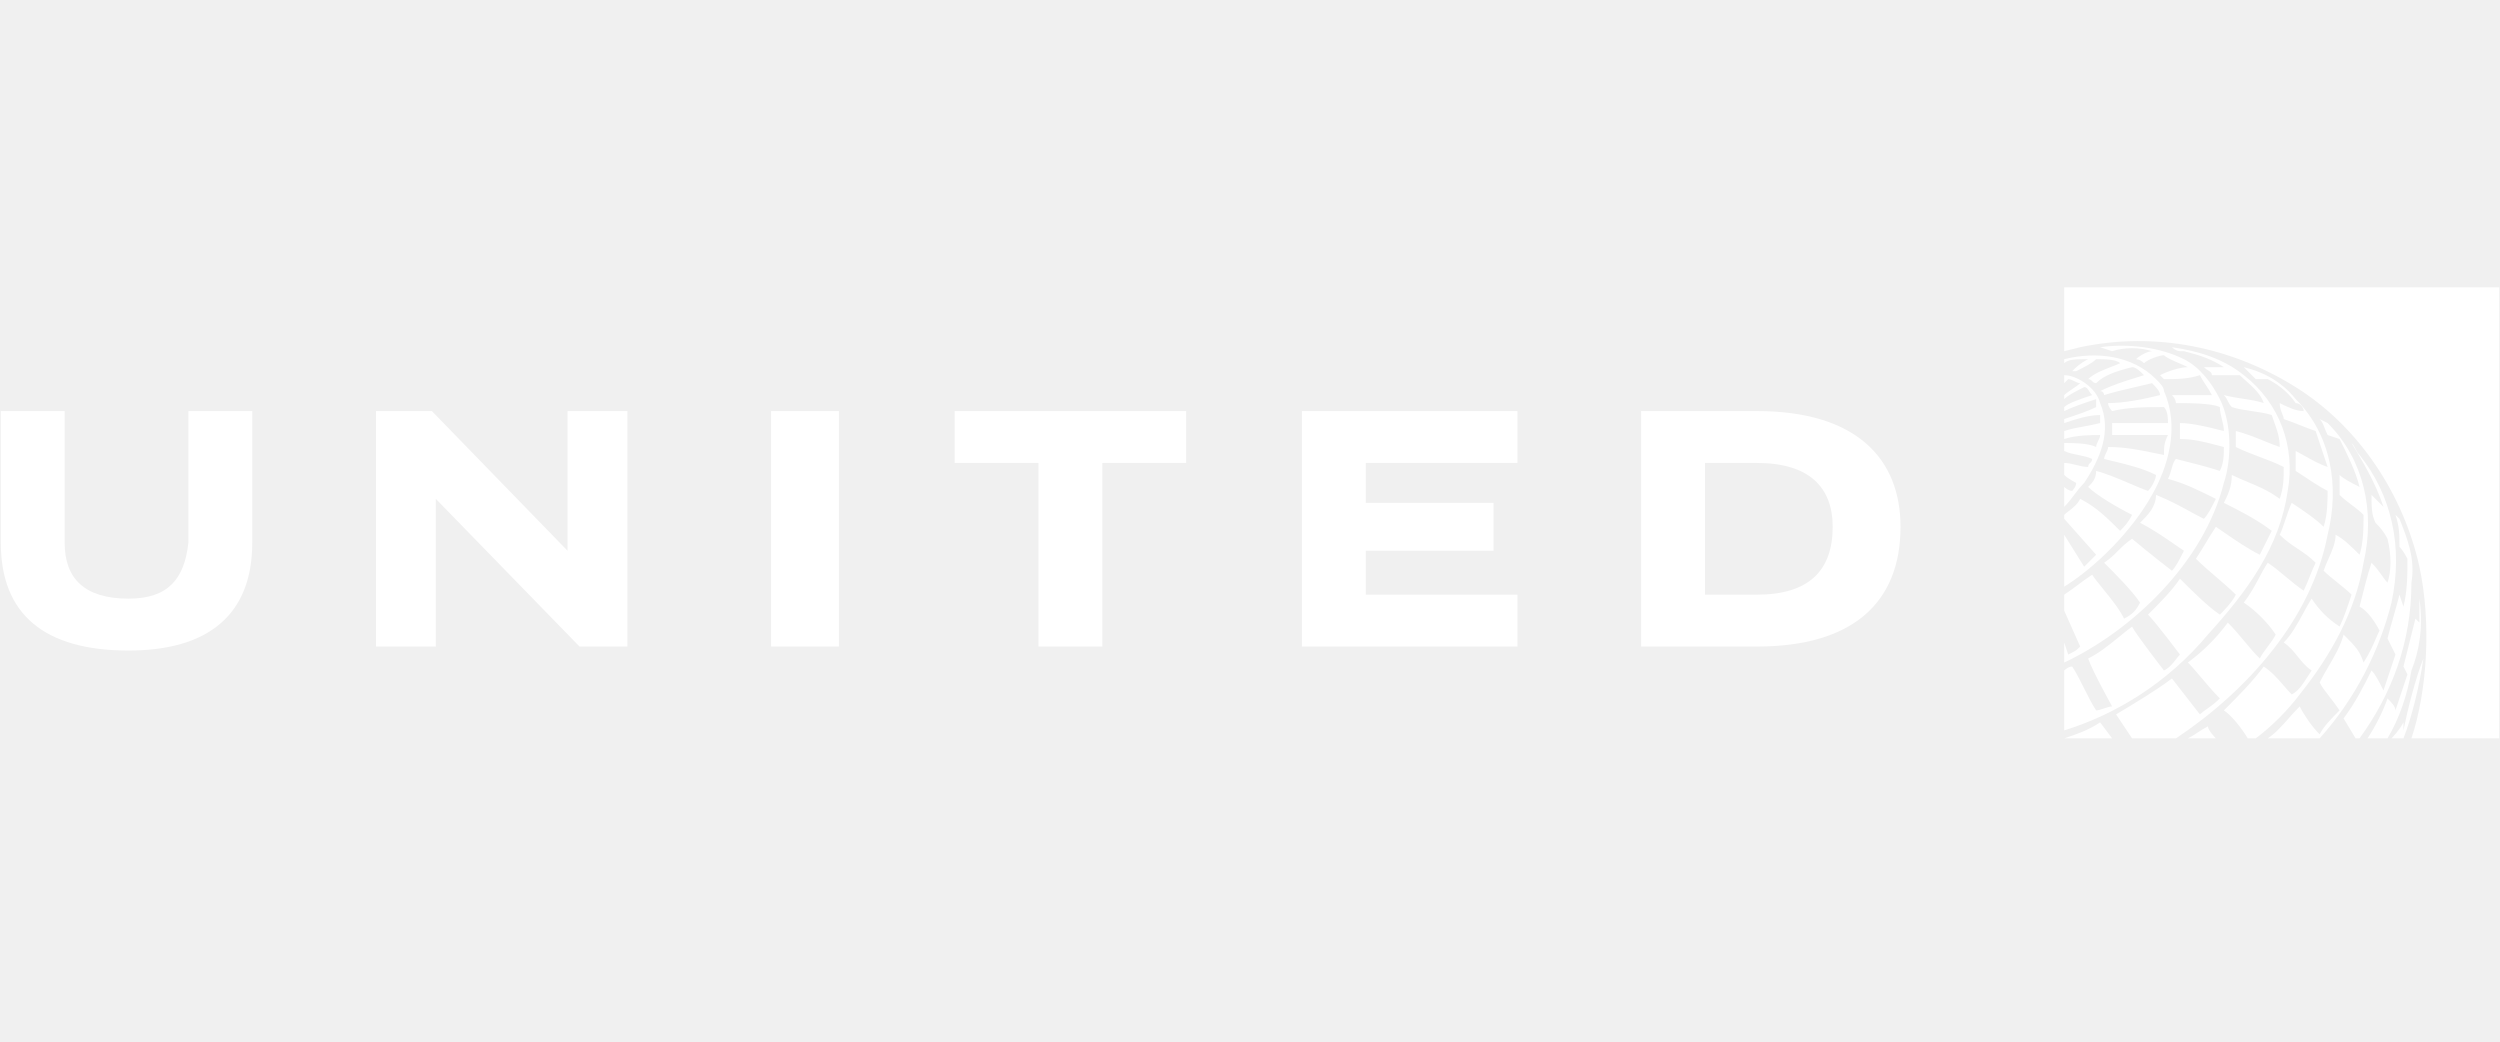
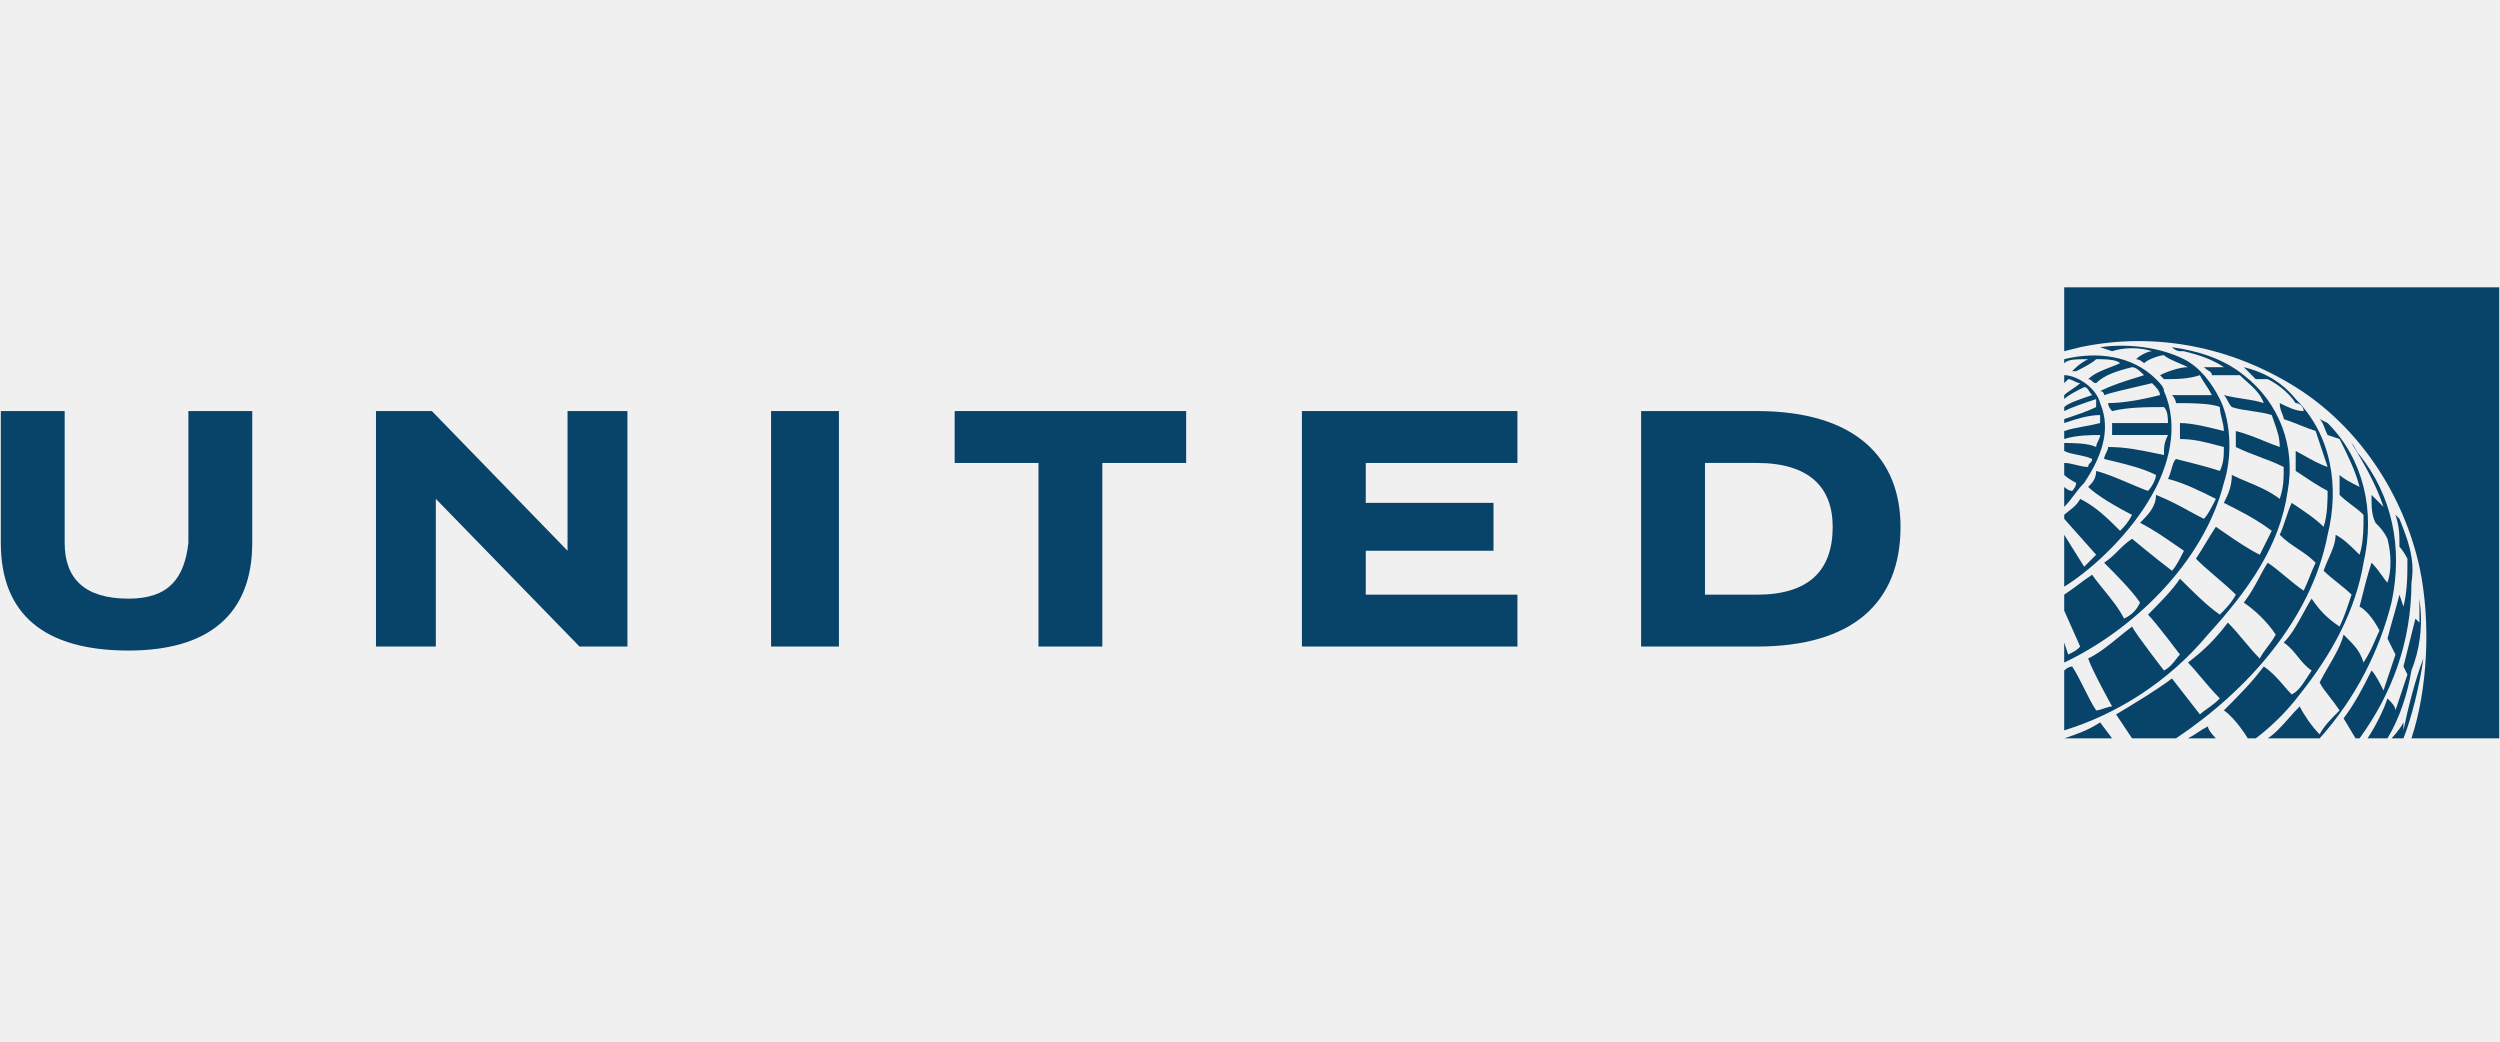
<svg xmlns="http://www.w3.org/2000/svg" width="120" height="50" viewBox="0 0 120 50" fill="none">
-   <path d="M119.963 13.793V35.441H115.749C116.515 33.142 116.707 29.885 116.132 27.203C115.366 23.755 113.258 20.498 110.193 18.582C107.128 16.666 103.488 15.9 99.848 16.666L99.082 16.858V13.793H119.963Z" fill="white" />
-   <path d="M104.829 17.241C103.68 16.666 102.147 16.475 100.806 16.666L101.381 16.858C101.956 16.666 102.722 16.666 103.297 16.858C103.105 16.858 102.722 17.05 102.53 17.241C102.53 17.241 102.722 17.241 102.913 17.433C103.105 17.241 103.68 17.05 103.871 17.05C103.999 17.177 104.297 17.305 104.595 17.433C104.744 17.497 104.893 17.561 105.021 17.624C104.638 17.624 104.063 17.816 103.68 18.008L103.871 18.199C104.446 18.199 105.021 18.199 105.595 18.008C105.691 18.199 105.787 18.343 105.883 18.486C105.979 18.63 106.074 18.774 106.17 18.965H104.254C104.446 19.157 104.446 19.349 104.446 19.349C105.021 19.349 106.17 19.349 106.553 19.54C106.553 19.732 106.601 19.923 106.649 20.115C106.697 20.306 106.745 20.498 106.745 20.689C105.979 20.498 105.212 20.306 104.638 20.306V21.073C105.272 21.073 105.776 21.204 106.365 21.358C106.488 21.39 106.613 21.423 106.745 21.456C106.745 21.839 106.745 22.222 106.553 22.605C105.979 22.414 105.212 22.222 104.446 22.03C104.338 22.138 104.291 22.306 104.237 22.5C104.194 22.652 104.147 22.82 104.063 22.988C104.829 23.18 105.595 23.563 106.362 23.946C106.17 24.329 105.979 24.712 105.787 24.904C105.532 24.776 105.297 24.649 105.063 24.521C104.595 24.265 104.127 24.01 103.488 23.755C103.488 24.329 103.105 24.712 102.722 25.096C103.307 25.388 103.893 25.793 104.393 26.138C104.547 26.245 104.693 26.346 104.829 26.437C104.638 26.82 104.446 27.203 104.254 27.395C103.488 26.82 102.339 25.862 102.339 25.862C102.051 26.053 101.86 26.245 101.668 26.437C101.477 26.628 101.285 26.82 100.998 27.011C101.572 27.586 102.339 28.352 102.722 28.927C102.53 29.31 102.339 29.502 101.956 29.693C101.715 29.212 101.324 28.731 100.971 28.298C100.761 28.041 100.566 27.8 100.423 27.586C100.136 27.778 99.944 27.921 99.752 28.065C99.561 28.209 99.369 28.352 99.082 28.544V29.31L99.848 31.034C99.657 31.226 99.657 31.226 99.274 31.418L99.082 30.843V31.801C102.339 30.268 105.787 27.011 106.745 23.18C107.128 22.03 107.128 20.306 106.553 19.157C106.17 18.391 105.595 17.624 104.829 17.241Z" fill="white" />
-   <path d="M104.254 16.666C104.446 16.858 104.638 16.858 104.638 16.858H104.829C105.595 17.05 106.17 17.241 106.745 17.624H105.787C105.86 17.698 105.933 17.743 105.996 17.781C106.097 17.844 106.17 17.889 106.17 18.008H107.511C107.604 18.101 107.708 18.194 107.816 18.289C108.151 18.588 108.515 18.913 108.661 19.349C108.349 19.245 108.038 19.197 107.697 19.145C107.407 19.101 107.096 19.053 106.745 18.965C106.841 19.061 106.889 19.157 106.936 19.253C106.984 19.349 107.032 19.444 107.128 19.54C107.415 19.636 107.751 19.684 108.086 19.732C108.421 19.78 108.756 19.828 109.044 19.923C109.084 20.043 109.124 20.155 109.162 20.262C109.307 20.666 109.427 21.001 109.427 21.456C109.213 21.384 108.972 21.287 108.715 21.182C108.282 21.006 107.801 20.81 107.32 20.689V21.456C107.703 21.647 108.086 21.791 108.469 21.935C108.852 22.078 109.235 22.222 109.618 22.414C109.618 22.988 109.618 23.372 109.427 23.946C108.916 23.563 108.405 23.35 107.894 23.137C107.639 23.031 107.383 22.924 107.128 22.797C107.128 23.372 106.936 23.755 106.745 24.138C107.511 24.521 108.277 24.904 109.044 25.479L108.469 26.628C107.884 26.335 107.298 25.931 106.798 25.586C106.644 25.479 106.497 25.378 106.362 25.287C106.17 25.575 106.026 25.814 105.883 26.053C105.739 26.293 105.595 26.532 105.404 26.82C105.691 27.107 106.026 27.395 106.362 27.682C106.697 27.969 107.032 28.257 107.32 28.544C107.128 28.927 106.745 29.31 106.553 29.502C105.979 29.119 105.212 28.352 104.638 27.778C104.254 28.352 103.68 28.927 103.105 29.502C103.488 29.885 104.638 31.418 104.638 31.418C104.58 31.476 104.522 31.551 104.458 31.634C104.312 31.823 104.138 32.05 103.871 32.184C103.871 32.184 102.53 30.46 102.339 30.076C102.102 30.254 101.883 30.432 101.671 30.605C101.198 30.989 100.761 31.345 100.231 31.609C100.423 32.184 101.381 33.908 101.381 33.908C101.285 33.908 101.141 33.956 100.998 34.004C100.854 34.052 100.71 34.099 100.615 34.099C100.423 33.812 100.231 33.429 100.04 33.046C99.848 32.663 99.657 32.28 99.465 31.992C99.274 31.992 99.082 32.184 99.082 32.184V35.057C101.572 34.291 104.063 32.758 105.979 30.46C107.894 28.352 109.427 26.245 109.81 23.563C110.193 21.456 109.427 19.349 107.703 18.008C106.745 17.241 105.595 16.858 104.254 16.666Z" fill="white" />
-   <path d="M103.488 18.199C102.339 17.05 100.615 16.858 99.082 17.241V17.433C99.274 17.241 99.657 17.241 100.231 17.241C99.848 17.433 99.657 17.624 99.465 17.816H99.657C100.04 17.624 100.423 17.433 100.615 17.241C100.998 17.241 101.572 17.241 101.764 17.433C101.648 17.491 101.497 17.549 101.332 17.612C100.952 17.758 100.499 17.932 100.231 18.199C100.327 18.199 100.375 18.247 100.423 18.295C100.471 18.343 100.519 18.391 100.615 18.391C100.998 18.008 101.572 17.816 102.339 17.624C102.53 17.624 102.722 17.816 102.913 18.008C102.778 18.053 102.631 18.098 102.477 18.146C101.977 18.3 101.392 18.481 100.806 18.774C100.998 18.774 100.998 18.965 100.998 18.965C101.381 18.838 101.934 18.71 102.488 18.582C102.764 18.518 103.041 18.454 103.297 18.391C103.488 18.582 103.68 18.774 103.68 18.965C102.913 19.157 101.956 19.349 101.189 19.349C101.189 19.54 101.381 19.732 101.381 19.732C102.147 19.54 103.105 19.54 103.871 19.54C104.063 19.732 104.063 20.115 104.063 20.306H101.381V20.881H104.063C103.871 21.264 103.871 21.456 103.871 21.839C103.732 21.811 103.597 21.783 103.465 21.756L103.463 21.756C102.686 21.596 102.007 21.456 101.189 21.456C101.189 21.552 101.141 21.647 101.094 21.743C101.046 21.839 100.998 21.935 100.998 22.03C101.121 22.061 101.249 22.092 101.38 22.124L101.384 22.125C102.07 22.289 102.846 22.476 103.488 22.797C103.488 22.988 103.297 23.372 103.105 23.563C102.883 23.489 102.576 23.358 102.238 23.214C101.7 22.985 101.085 22.723 100.615 22.605C100.615 22.988 100.423 23.18 100.231 23.372C100.615 23.755 101.572 24.329 102.339 24.712C102.147 25.096 101.956 25.287 101.764 25.479C101.189 24.904 100.615 24.329 99.848 23.946C99.715 24.213 99.488 24.387 99.298 24.533C99.216 24.596 99.14 24.654 99.082 24.712V24.904L100.615 26.628L100.04 27.203L99.082 25.67V28.161C100.615 27.203 102.339 25.479 103.297 23.755C104.063 22.414 104.638 20.498 103.871 18.774C103.871 18.582 103.68 18.391 103.488 18.199Z" fill="white" />
-   <path d="M108.277 18.199H108.852C109.235 18.391 109.81 18.774 110.193 19.349C110.385 19.349 110.576 19.54 110.576 19.732C110.193 19.732 109.81 19.54 109.427 19.349C109.427 19.573 109.493 19.732 109.547 19.863C109.586 19.956 109.618 20.035 109.618 20.115C109.906 20.211 110.145 20.306 110.385 20.402C110.624 20.498 110.864 20.594 111.151 20.689L111.726 22.414C111.325 22.28 110.924 22.053 110.589 21.863C110.443 21.781 110.309 21.705 110.193 21.647V22.605C110.768 22.988 111.343 23.372 111.726 23.563C111.726 23.946 111.726 24.712 111.534 25.287C111.151 24.904 110.576 24.521 110.002 24.138C109.906 24.329 109.81 24.617 109.714 24.904C109.618 25.191 109.523 25.479 109.427 25.67C109.714 25.958 110.002 26.149 110.289 26.341C110.576 26.532 110.864 26.724 111.151 27.011C111.055 27.203 110.959 27.442 110.864 27.682C110.768 27.921 110.672 28.161 110.576 28.352C110.289 28.161 110.002 27.921 109.714 27.682C109.427 27.442 109.14 27.203 108.852 27.011C108.697 27.244 108.573 27.477 108.443 27.723C108.251 28.083 108.045 28.471 107.703 28.927C108.277 29.31 108.852 29.885 109.235 30.46C109.139 30.651 108.996 30.843 108.852 31.034C108.708 31.226 108.565 31.418 108.469 31.609C108.182 31.322 107.942 31.034 107.703 30.747C107.463 30.46 107.224 30.172 106.936 29.885C106.362 30.651 105.787 31.226 105.021 31.801C105.193 31.973 105.404 32.222 105.636 32.497C105.921 32.834 106.237 33.208 106.553 33.525C106.329 33.749 106.104 33.908 105.918 34.039C105.787 34.132 105.675 34.212 105.595 34.291L104.254 32.567C103.488 33.142 102.53 33.716 101.572 34.291L102.339 35.441H104.446C107.894 33.142 110.959 29.693 111.726 25.67C112.3 23.372 111.917 20.881 110.193 19.157C109.427 18.199 108.469 17.816 107.703 17.624L108.277 18.199Z" fill="white" />
-   <path d="M99.082 18.391L99.274 18.199C99.369 18.199 99.465 18.247 99.561 18.295C99.657 18.343 99.752 18.391 99.848 18.391C99.752 18.486 99.609 18.582 99.465 18.678C99.322 18.774 99.178 18.87 99.082 18.965V19.157C99.274 18.965 99.657 18.774 100.04 18.582C100.158 18.582 100.204 18.655 100.266 18.756C100.305 18.819 100.35 18.892 100.423 18.965C99.848 19.157 99.274 19.349 99.082 19.54V19.732C99.465 19.54 100.04 19.349 100.615 19.157L100.615 19.54C100.231 19.732 99.657 19.923 99.082 20.115V20.306C99.657 20.115 100.231 19.923 100.806 19.923V20.306C100.47 20.39 100.208 20.438 99.971 20.48C99.667 20.535 99.405 20.582 99.082 20.689V21.073C99.657 20.881 100.423 20.881 100.806 20.881C100.806 20.977 100.758 21.073 100.71 21.168C100.662 21.264 100.615 21.36 100.615 21.456C100.231 21.264 99.465 21.264 99.082 21.264V21.647C99.274 21.743 99.513 21.791 99.752 21.839C99.992 21.887 100.231 21.935 100.423 22.03C100.423 22.126 100.375 22.174 100.327 22.222C100.279 22.27 100.231 22.318 100.231 22.414C100.04 22.414 99.848 22.366 99.657 22.318C99.465 22.27 99.274 22.222 99.082 22.222V22.797C99.274 22.988 99.657 23.18 99.657 23.18C99.657 23.372 99.465 23.563 99.465 23.563C99.274 23.563 99.082 23.372 99.082 23.372V24.329C99.274 24.138 99.417 23.946 99.561 23.755C99.705 23.563 99.848 23.372 100.04 23.18C100.806 22.03 101.381 20.689 100.806 19.349C100.615 18.582 99.657 18.008 99.082 18.008V18.391Z" fill="white" />
-   <path d="M111.343 20.115C111.461 20.233 111.506 20.352 111.569 20.515C111.607 20.616 111.653 20.735 111.726 20.881L112.3 21.073C112.684 21.839 113.067 22.605 113.258 23.372C112.875 23.18 112.492 22.988 112.3 22.797V23.755C112.492 23.946 112.684 24.09 112.875 24.234C113.067 24.377 113.258 24.521 113.45 24.712C113.45 25.287 113.45 26.053 113.258 26.628C112.875 26.245 112.492 25.862 112.109 25.67C112.109 26.053 111.939 26.437 111.768 26.82C111.683 27.011 111.598 27.203 111.534 27.395C111.726 27.586 111.965 27.778 112.205 27.969C112.444 28.161 112.684 28.352 112.875 28.544C112.684 29.119 112.492 29.693 112.3 30.076C111.726 29.693 111.343 29.31 110.959 28.735C110.828 28.932 110.697 29.174 110.558 29.43C110.292 29.921 109.996 30.465 109.618 30.843C109.906 31.034 110.097 31.274 110.289 31.513C110.48 31.753 110.672 31.992 110.959 32.184C110.892 32.286 110.83 32.381 110.772 32.471C110.502 32.888 110.317 33.176 110.002 33.333C109.88 33.212 109.759 33.072 109.632 32.924C109.357 32.606 109.053 32.254 108.661 31.992C108.086 32.758 107.511 33.333 106.745 34.099C107.32 34.483 107.894 35.441 107.894 35.441H108.277C109.044 34.866 109.81 34.099 110.385 33.333C111.917 31.418 113.067 29.31 113.45 27.011C114.025 24.521 113.45 22.03 111.726 20.306L111.343 20.115Z" fill="white" />
-   <path d="M112.875 21.264C113.45 22.222 114.025 23.18 114.408 24.329L113.833 23.755C113.833 24.329 113.833 24.712 114.025 25.096C114.216 25.287 114.408 25.479 114.599 25.862C114.791 26.628 114.791 27.395 114.599 27.969C114.52 27.89 114.441 27.778 114.348 27.646C114.216 27.46 114.057 27.236 113.833 27.011C113.641 27.586 113.45 28.352 113.258 29.119C113.641 29.31 114.025 29.885 114.216 30.268C114.158 30.384 114.1 30.518 114.037 30.663C113.891 30.999 113.717 31.4 113.45 31.801C113.258 31.226 113.067 31.034 112.492 30.46C112.364 30.971 112.066 31.481 111.768 31.992C111.619 32.248 111.47 32.503 111.343 32.758C111.45 32.974 111.618 33.189 111.813 33.438C111.964 33.632 112.132 33.847 112.3 34.099C111.917 34.483 111.534 34.866 111.343 35.249C110.959 34.866 110.576 34.291 110.385 33.908C110.186 34.107 110.009 34.306 109.84 34.498C109.521 34.858 109.228 35.19 108.852 35.441H111.343C113.067 33.525 114.216 31.226 114.791 28.927C115.366 26.245 114.791 23.755 113.258 21.839C113.162 21.743 113.115 21.647 113.067 21.552C113.019 21.456 112.971 21.36 112.875 21.264Z" fill="white" />
-   <path d="M115.174 26.245C115.366 26.437 115.557 26.82 115.557 26.82C115.557 27.586 115.557 28.352 115.366 29.119L115.174 28.544C115.078 28.927 114.982 29.262 114.887 29.598C114.791 29.933 114.695 30.268 114.599 30.651L114.982 31.418L114.408 33.142C114.216 32.758 114.025 32.375 113.833 32.184C113.45 32.95 113.067 33.716 112.492 34.483L113.067 35.441H113.258C114.791 33.333 115.749 30.843 115.749 27.969C115.94 26.82 115.557 25.862 115.174 24.904L114.982 24.712C115.174 25.287 115.174 25.67 115.174 26.245Z" fill="white" />
-   <path d="M116.132 29.885L115.94 29.693L115.366 31.992L115.557 32.375L114.982 34.099C114.982 33.908 114.791 33.716 114.599 33.525C114.408 34.099 114.025 34.866 113.641 35.441H114.599C115.174 34.483 115.557 33.333 115.749 32.184C116.132 31.226 116.323 30.076 116.132 28.735V29.885Z" fill="white" />
-   <path d="M116.323 31.609C115.94 32.567 115.557 34.099 115.366 35.057V34.674C115.174 35.057 114.791 35.441 114.791 35.441H115.366C115.749 34.483 116.132 32.95 116.323 31.609Z" fill="white" />
-   <path d="M100.806 34.674C100.231 35.057 99.657 35.249 99.082 35.441H101.381L100.806 34.674Z" fill="white" />
-   <path d="M105.979 34.866C105.787 34.962 105.643 35.057 105.5 35.153C105.356 35.249 105.212 35.345 105.021 35.441H106.362C106.362 35.441 105.979 35.057 105.979 34.866Z" fill="white" />
-   <path fill-rule="evenodd" clip-rule="evenodd" d="M78.773 19.731V31.034H84.329C88.927 31.034 91.225 28.927 91.225 25.287C91.225 22.03 89.118 19.731 84.329 19.731H78.773ZM81.839 22.222H84.329C86.819 22.222 87.969 23.371 87.969 25.287C87.969 27.394 86.819 28.544 84.329 28.544H81.839V22.222Z" fill="white" />
-   <path d="M72.837 22.222V19.731H62.492V31.034H72.837V28.544H65.557V26.436H71.688V24.138H65.557V22.222H72.837Z" fill="white" />
-   <path d="M56.935 19.731V22.222H52.912V31.034H49.847V22.222H45.824V19.731H56.935Z" fill="white" />
-   <path d="M40.268 19.731H37.012V31.034H40.268V19.731Z" fill="white" />
-   <path d="M20.92 23.946L27.817 31.034H30.116V19.731H27.242V26.436L20.729 19.731H18.047V31.034H20.92V23.946Z" fill="white" />
-   <path d="M6.169 31.226C10.001 31.226 12.108 29.502 12.108 26.053V19.731H9.043V26.053C8.851 27.777 8.085 28.735 6.169 28.735C4.062 28.735 3.104 27.777 3.104 26.053V19.731H0.039V26.053C0.039 29.502 2.146 31.226 6.169 31.226Z" fill="white" />
+   <path d="M119.963 13.793V35.441H115.749C116.515 33.142 116.707 29.885 116.132 27.203C115.366 23.755 113.258 20.498 110.193 18.582C107.128 16.666 103.488 15.9 99.848 16.666L99.082 16.858V13.793H119.963Z" fill="#08436A" />
+   <path d="M104.829 17.241C103.68 16.666 102.147 16.475 100.806 16.666L101.381 16.858C101.956 16.666 102.722 16.666 103.297 16.858C103.105 16.858 102.722 17.05 102.53 17.241C102.53 17.241 102.722 17.241 102.913 17.433C103.105 17.241 103.68 17.05 103.871 17.05C103.999 17.177 104.297 17.305 104.595 17.433C104.744 17.497 104.893 17.561 105.021 17.624C104.638 17.624 104.063 17.816 103.68 18.008L103.871 18.199C104.446 18.199 105.021 18.199 105.595 18.008C105.691 18.199 105.787 18.343 105.883 18.486C105.979 18.63 106.074 18.774 106.17 18.965H104.254C104.446 19.157 104.446 19.349 104.446 19.349C105.021 19.349 106.17 19.349 106.553 19.54C106.553 19.732 106.601 19.923 106.649 20.115C106.697 20.306 106.745 20.498 106.745 20.689C105.979 20.498 105.212 20.306 104.638 20.306V21.073C105.272 21.073 105.776 21.204 106.365 21.358C106.488 21.39 106.613 21.423 106.745 21.456C106.745 21.839 106.745 22.222 106.553 22.605C105.979 22.414 105.212 22.222 104.446 22.03C104.338 22.138 104.291 22.306 104.237 22.5C104.194 22.652 104.147 22.82 104.063 22.988C104.829 23.18 105.595 23.563 106.362 23.946C106.17 24.329 105.979 24.712 105.787 24.904C105.532 24.776 105.297 24.649 105.063 24.521C104.595 24.265 104.127 24.01 103.488 23.755C103.488 24.329 103.105 24.712 102.722 25.096C103.307 25.388 103.893 25.793 104.393 26.138C104.547 26.245 104.693 26.346 104.829 26.437C104.638 26.82 104.446 27.203 104.254 27.395C103.488 26.82 102.339 25.862 102.339 25.862C102.051 26.053 101.86 26.245 101.668 26.437C101.477 26.628 101.285 26.82 100.998 27.011C101.572 27.586 102.339 28.352 102.722 28.927C102.53 29.31 102.339 29.502 101.956 29.693C101.715 29.212 101.324 28.731 100.971 28.298C100.761 28.041 100.566 27.8 100.423 27.586C100.136 27.778 99.944 27.921 99.752 28.065C99.561 28.209 99.369 28.352 99.082 28.544V29.31L99.848 31.034C99.657 31.226 99.657 31.226 99.274 31.418L99.082 30.843V31.801C102.339 30.268 105.787 27.011 106.745 23.18C107.128 22.03 107.128 20.306 106.553 19.157C106.17 18.391 105.595 17.624 104.829 17.241Z" fill="#08436A" />
+   <path d="M104.254 16.666C104.446 16.858 104.638 16.858 104.638 16.858H104.829C105.595 17.05 106.17 17.241 106.745 17.624H105.787C105.86 17.698 105.933 17.743 105.996 17.781C106.097 17.844 106.17 17.889 106.17 18.008H107.511C107.604 18.101 107.708 18.194 107.816 18.289C108.151 18.588 108.515 18.913 108.661 19.349C108.349 19.245 108.038 19.197 107.697 19.145C107.407 19.101 107.096 19.053 106.745 18.965C106.841 19.061 106.889 19.157 106.936 19.253C106.984 19.349 107.032 19.444 107.128 19.54C107.415 19.636 107.751 19.684 108.086 19.732C108.421 19.78 108.756 19.828 109.044 19.923C109.084 20.043 109.124 20.155 109.162 20.262C109.307 20.666 109.427 21.001 109.427 21.456C109.213 21.384 108.972 21.287 108.715 21.182C108.282 21.006 107.801 20.81 107.32 20.689V21.456C107.703 21.647 108.086 21.791 108.469 21.935C108.852 22.078 109.235 22.222 109.618 22.414C109.618 22.988 109.618 23.372 109.427 23.946C108.916 23.563 108.405 23.35 107.894 23.137C107.639 23.031 107.383 22.924 107.128 22.797C107.128 23.372 106.936 23.755 106.745 24.138C107.511 24.521 108.277 24.904 109.044 25.479L108.469 26.628C107.884 26.335 107.298 25.931 106.798 25.586C106.644 25.479 106.497 25.378 106.362 25.287C106.17 25.575 106.026 25.814 105.883 26.053C105.739 26.293 105.595 26.532 105.404 26.82C105.691 27.107 106.026 27.395 106.362 27.682C106.697 27.969 107.032 28.257 107.32 28.544C107.128 28.927 106.745 29.31 106.553 29.502C105.979 29.119 105.212 28.352 104.638 27.778C104.254 28.352 103.68 28.927 103.105 29.502C103.488 29.885 104.638 31.418 104.638 31.418C104.58 31.476 104.522 31.551 104.458 31.634C104.312 31.823 104.138 32.05 103.871 32.184C103.871 32.184 102.53 30.46 102.339 30.076C102.102 30.254 101.883 30.432 101.671 30.605C101.198 30.989 100.761 31.345 100.231 31.609C100.423 32.184 101.381 33.908 101.381 33.908C101.285 33.908 101.141 33.956 100.998 34.004C100.854 34.052 100.71 34.099 100.615 34.099C100.423 33.812 100.231 33.429 100.04 33.046C99.848 32.663 99.657 32.28 99.465 31.992C99.274 31.992 99.082 32.184 99.082 32.184V35.057C101.572 34.291 104.063 32.758 105.979 30.46C107.894 28.352 109.427 26.245 109.81 23.563C110.193 21.456 109.427 19.349 107.703 18.008C106.745 17.241 105.595 16.858 104.254 16.666Z" fill="#08436A" />
+   <path d="M103.488 18.199C102.339 17.05 100.615 16.858 99.082 17.241V17.433C99.274 17.241 99.657 17.241 100.231 17.241C99.848 17.433 99.657 17.624 99.465 17.816H99.657C100.04 17.624 100.423 17.433 100.615 17.241C100.998 17.241 101.572 17.241 101.764 17.433C101.648 17.491 101.497 17.549 101.332 17.612C100.952 17.758 100.499 17.932 100.231 18.199C100.327 18.199 100.375 18.247 100.423 18.295C100.471 18.343 100.519 18.391 100.615 18.391C100.998 18.008 101.572 17.816 102.339 17.624C102.53 17.624 102.722 17.816 102.913 18.008C102.778 18.053 102.631 18.098 102.477 18.146C101.977 18.3 101.392 18.481 100.806 18.774C100.998 18.774 100.998 18.965 100.998 18.965C101.381 18.838 101.934 18.71 102.488 18.582C102.764 18.518 103.041 18.454 103.297 18.391C103.488 18.582 103.68 18.774 103.68 18.965C102.913 19.157 101.956 19.349 101.189 19.349C101.189 19.54 101.381 19.732 101.381 19.732C102.147 19.54 103.105 19.54 103.871 19.54C104.063 19.732 104.063 20.115 104.063 20.306H101.381V20.881H104.063C103.871 21.264 103.871 21.456 103.871 21.839C103.732 21.811 103.597 21.783 103.465 21.756L103.463 21.756C102.686 21.596 102.007 21.456 101.189 21.456C101.189 21.552 101.141 21.647 101.094 21.743C101.046 21.839 100.998 21.935 100.998 22.03C101.121 22.061 101.249 22.092 101.38 22.124L101.384 22.125C102.07 22.289 102.846 22.476 103.488 22.797C103.488 22.988 103.297 23.372 103.105 23.563C102.883 23.489 102.576 23.358 102.238 23.214C101.7 22.985 101.085 22.723 100.615 22.605C100.615 22.988 100.423 23.18 100.231 23.372C100.615 23.755 101.572 24.329 102.339 24.712C102.147 25.096 101.956 25.287 101.764 25.479C101.189 24.904 100.615 24.329 99.848 23.946C99.715 24.213 99.488 24.387 99.298 24.533C99.216 24.596 99.14 24.654 99.082 24.712V24.904L100.615 26.628L100.04 27.203L99.082 25.67V28.161C100.615 27.203 102.339 25.479 103.297 23.755C104.063 22.414 104.638 20.498 103.871 18.774C103.871 18.582 103.68 18.391 103.488 18.199Z" fill="#08436A" />
+   <path d="M108.277 18.199H108.852C109.235 18.391 109.81 18.774 110.193 19.349C110.385 19.349 110.576 19.54 110.576 19.732C110.193 19.732 109.81 19.54 109.427 19.349C109.427 19.573 109.493 19.732 109.547 19.863C109.586 19.956 109.618 20.035 109.618 20.115C109.906 20.211 110.145 20.306 110.385 20.402C110.624 20.498 110.864 20.594 111.151 20.689L111.726 22.414C111.325 22.28 110.924 22.053 110.589 21.863C110.443 21.781 110.309 21.705 110.193 21.647V22.605C110.768 22.988 111.343 23.372 111.726 23.563C111.726 23.946 111.726 24.712 111.534 25.287C111.151 24.904 110.576 24.521 110.002 24.138C109.906 24.329 109.81 24.617 109.714 24.904C109.618 25.191 109.523 25.479 109.427 25.67C109.714 25.958 110.002 26.149 110.289 26.341C110.576 26.532 110.864 26.724 111.151 27.011C111.055 27.203 110.959 27.442 110.864 27.682C110.768 27.921 110.672 28.161 110.576 28.352C110.289 28.161 110.002 27.921 109.714 27.682C109.427 27.442 109.14 27.203 108.852 27.011C108.697 27.244 108.573 27.477 108.443 27.723C108.251 28.083 108.045 28.471 107.703 28.927C108.277 29.31 108.852 29.885 109.235 30.46C109.139 30.651 108.996 30.843 108.852 31.034C108.708 31.226 108.565 31.418 108.469 31.609C108.182 31.322 107.942 31.034 107.703 30.747C107.463 30.46 107.224 30.172 106.936 29.885C106.362 30.651 105.787 31.226 105.021 31.801C105.193 31.973 105.404 32.222 105.636 32.497C105.921 32.834 106.237 33.208 106.553 33.525C106.329 33.749 106.104 33.908 105.918 34.039C105.787 34.132 105.675 34.212 105.595 34.291L104.254 32.567C103.488 33.142 102.53 33.716 101.572 34.291L102.339 35.441H104.446C107.894 33.142 110.959 29.693 111.726 25.67C112.3 23.372 111.917 20.881 110.193 19.157C109.427 18.199 108.469 17.816 107.703 17.624L108.277 18.199Z" fill="#08436A" />
+   <path d="M99.082 18.391L99.274 18.199C99.369 18.199 99.465 18.247 99.561 18.295C99.657 18.343 99.752 18.391 99.848 18.391C99.752 18.486 99.609 18.582 99.465 18.678C99.322 18.774 99.178 18.87 99.082 18.965V19.157C99.274 18.965 99.657 18.774 100.04 18.582C100.158 18.582 100.204 18.655 100.266 18.756C100.305 18.819 100.35 18.892 100.423 18.965C99.848 19.157 99.274 19.349 99.082 19.54V19.732C99.465 19.54 100.04 19.349 100.615 19.157L100.615 19.54C100.231 19.732 99.657 19.923 99.082 20.115V20.306C99.657 20.115 100.231 19.923 100.806 19.923V20.306C100.47 20.39 100.208 20.438 99.971 20.48C99.667 20.535 99.405 20.582 99.082 20.689V21.073C99.657 20.881 100.423 20.881 100.806 20.881C100.806 20.977 100.758 21.073 100.71 21.168C100.662 21.264 100.615 21.36 100.615 21.456C100.231 21.264 99.465 21.264 99.082 21.264V21.647C99.274 21.743 99.513 21.791 99.752 21.839C99.992 21.887 100.231 21.935 100.423 22.03C100.423 22.126 100.375 22.174 100.327 22.222C100.279 22.27 100.231 22.318 100.231 22.414C100.04 22.414 99.848 22.366 99.657 22.318C99.465 22.27 99.274 22.222 99.082 22.222V22.797C99.274 22.988 99.657 23.18 99.657 23.18C99.657 23.372 99.465 23.563 99.465 23.563C99.274 23.563 99.082 23.372 99.082 23.372V24.329C99.274 24.138 99.417 23.946 99.561 23.755C99.705 23.563 99.848 23.372 100.04 23.18C100.806 22.03 101.381 20.689 100.806 19.349C100.615 18.582 99.657 18.008 99.082 18.008V18.391Z" fill="#08436A" />
+   <path d="M111.343 20.115C111.461 20.233 111.506 20.352 111.569 20.515C111.607 20.616 111.653 20.735 111.726 20.881L112.3 21.073C112.684 21.839 113.067 22.605 113.258 23.372C112.875 23.18 112.492 22.988 112.3 22.797V23.755C112.492 23.946 112.684 24.09 112.875 24.234C113.067 24.377 113.258 24.521 113.45 24.712C113.45 25.287 113.45 26.053 113.258 26.628C112.875 26.245 112.492 25.862 112.109 25.67C112.109 26.053 111.939 26.437 111.768 26.82C111.683 27.011 111.598 27.203 111.534 27.395C111.726 27.586 111.965 27.778 112.205 27.969C112.444 28.161 112.684 28.352 112.875 28.544C112.684 29.119 112.492 29.693 112.3 30.076C111.726 29.693 111.343 29.31 110.959 28.735C110.828 28.932 110.697 29.174 110.558 29.43C110.292 29.921 109.996 30.465 109.618 30.843C109.906 31.034 110.097 31.274 110.289 31.513C110.48 31.753 110.672 31.992 110.959 32.184C110.892 32.286 110.83 32.381 110.772 32.471C110.502 32.888 110.317 33.176 110.002 33.333C109.88 33.212 109.759 33.072 109.632 32.924C109.357 32.606 109.053 32.254 108.661 31.992C108.086 32.758 107.511 33.333 106.745 34.099C107.32 34.483 107.894 35.441 107.894 35.441H108.277C109.044 34.866 109.81 34.099 110.385 33.333C111.917 31.418 113.067 29.31 113.45 27.011C114.025 24.521 113.45 22.03 111.726 20.306L111.343 20.115Z" fill="#08436A" />
+   <path d="M112.875 21.264C113.45 22.222 114.025 23.18 114.408 24.329L113.833 23.755C113.833 24.329 113.833 24.712 114.025 25.096C114.216 25.287 114.408 25.479 114.599 25.862C114.791 26.628 114.791 27.395 114.599 27.969C114.52 27.89 114.441 27.778 114.348 27.646C114.216 27.46 114.057 27.236 113.833 27.011C113.641 27.586 113.45 28.352 113.258 29.119C113.641 29.31 114.025 29.885 114.216 30.268C114.158 30.384 114.1 30.518 114.037 30.663C113.891 30.999 113.717 31.4 113.45 31.801C113.258 31.226 113.067 31.034 112.492 30.46C112.364 30.971 112.066 31.481 111.768 31.992C111.619 32.248 111.47 32.503 111.343 32.758C111.45 32.974 111.618 33.189 111.813 33.438C111.964 33.632 112.132 33.847 112.3 34.099C111.917 34.483 111.534 34.866 111.343 35.249C110.959 34.866 110.576 34.291 110.385 33.908C110.186 34.107 110.009 34.306 109.84 34.498C109.521 34.858 109.228 35.19 108.852 35.441H111.343C113.067 33.525 114.216 31.226 114.791 28.927C115.366 26.245 114.791 23.755 113.258 21.839C113.162 21.743 113.115 21.647 113.067 21.552C113.019 21.456 112.971 21.36 112.875 21.264Z" fill="#08436A" />
+   <path d="M115.174 26.245C115.366 26.437 115.557 26.82 115.557 26.82C115.557 27.586 115.557 28.352 115.366 29.119L115.174 28.544C115.078 28.927 114.982 29.262 114.887 29.598C114.791 29.933 114.695 30.268 114.599 30.651L114.982 31.418L114.408 33.142C114.216 32.758 114.025 32.375 113.833 32.184C113.45 32.95 113.067 33.716 112.492 34.483L113.067 35.441H113.258C114.791 33.333 115.749 30.843 115.749 27.969C115.94 26.82 115.557 25.862 115.174 24.904L114.982 24.712C115.174 25.287 115.174 25.67 115.174 26.245Z" fill="#08436A" />
+   <path d="M116.132 29.885L115.94 29.693L115.366 31.992L115.557 32.375L114.982 34.099C114.982 33.908 114.791 33.716 114.599 33.525C114.408 34.099 114.025 34.866 113.641 35.441H114.599C115.174 34.483 115.557 33.333 115.749 32.184C116.132 31.226 116.323 30.076 116.132 28.735V29.885Z" fill="#08436A" />
+   <path d="M116.323 31.609C115.94 32.567 115.557 34.099 115.366 35.057V34.674C115.174 35.057 114.791 35.441 114.791 35.441H115.366C115.749 34.483 116.132 32.95 116.323 31.609Z" fill="#08436A" />
+   <path d="M100.806 34.674C100.231 35.057 99.657 35.249 99.082 35.441H101.381L100.806 34.674Z" fill="#08436A" />
+   <path d="M105.979 34.866C105.787 34.962 105.643 35.057 105.5 35.153C105.356 35.249 105.212 35.345 105.021 35.441H106.362C106.362 35.441 105.979 35.057 105.979 34.866Z" fill="#08436A" />
+   <path fill-rule="evenodd" clip-rule="evenodd" d="M78.773 19.731V31.034H84.329C88.927 31.034 91.225 28.927 91.225 25.287C91.225 22.03 89.118 19.731 84.329 19.731H78.773ZM81.839 22.222H84.329C86.819 22.222 87.969 23.371 87.969 25.287C87.969 27.394 86.819 28.544 84.329 28.544H81.839V22.222Z" fill="#08436A" />
+   <path d="M72.837 22.222V19.731H62.492V31.034H72.837V28.544H65.557V26.436H71.688V24.138H65.557V22.222H72.837Z" fill="#08436A" />
+   <path d="M56.935 19.731V22.222H52.912V31.034H49.847V22.222H45.824V19.731H56.935Z" fill="#08436A" />
+   <path d="M40.268 19.731H37.012V31.034H40.268V19.731Z" fill="#08436A" />
+   <path d="M20.92 23.946L27.817 31.034H30.116V19.731H27.242V26.436L20.729 19.731H18.047V31.034H20.92V23.946Z" fill="#08436A" />
+   <path d="M6.169 31.226C10.001 31.226 12.108 29.502 12.108 26.053V19.731H9.043V26.053C8.851 27.777 8.085 28.735 6.169 28.735C4.062 28.735 3.104 27.777 3.104 26.053V19.731H0.039V26.053C0.039 29.502 2.146 31.226 6.169 31.226Z" fill="#08436A" />
</svg>
